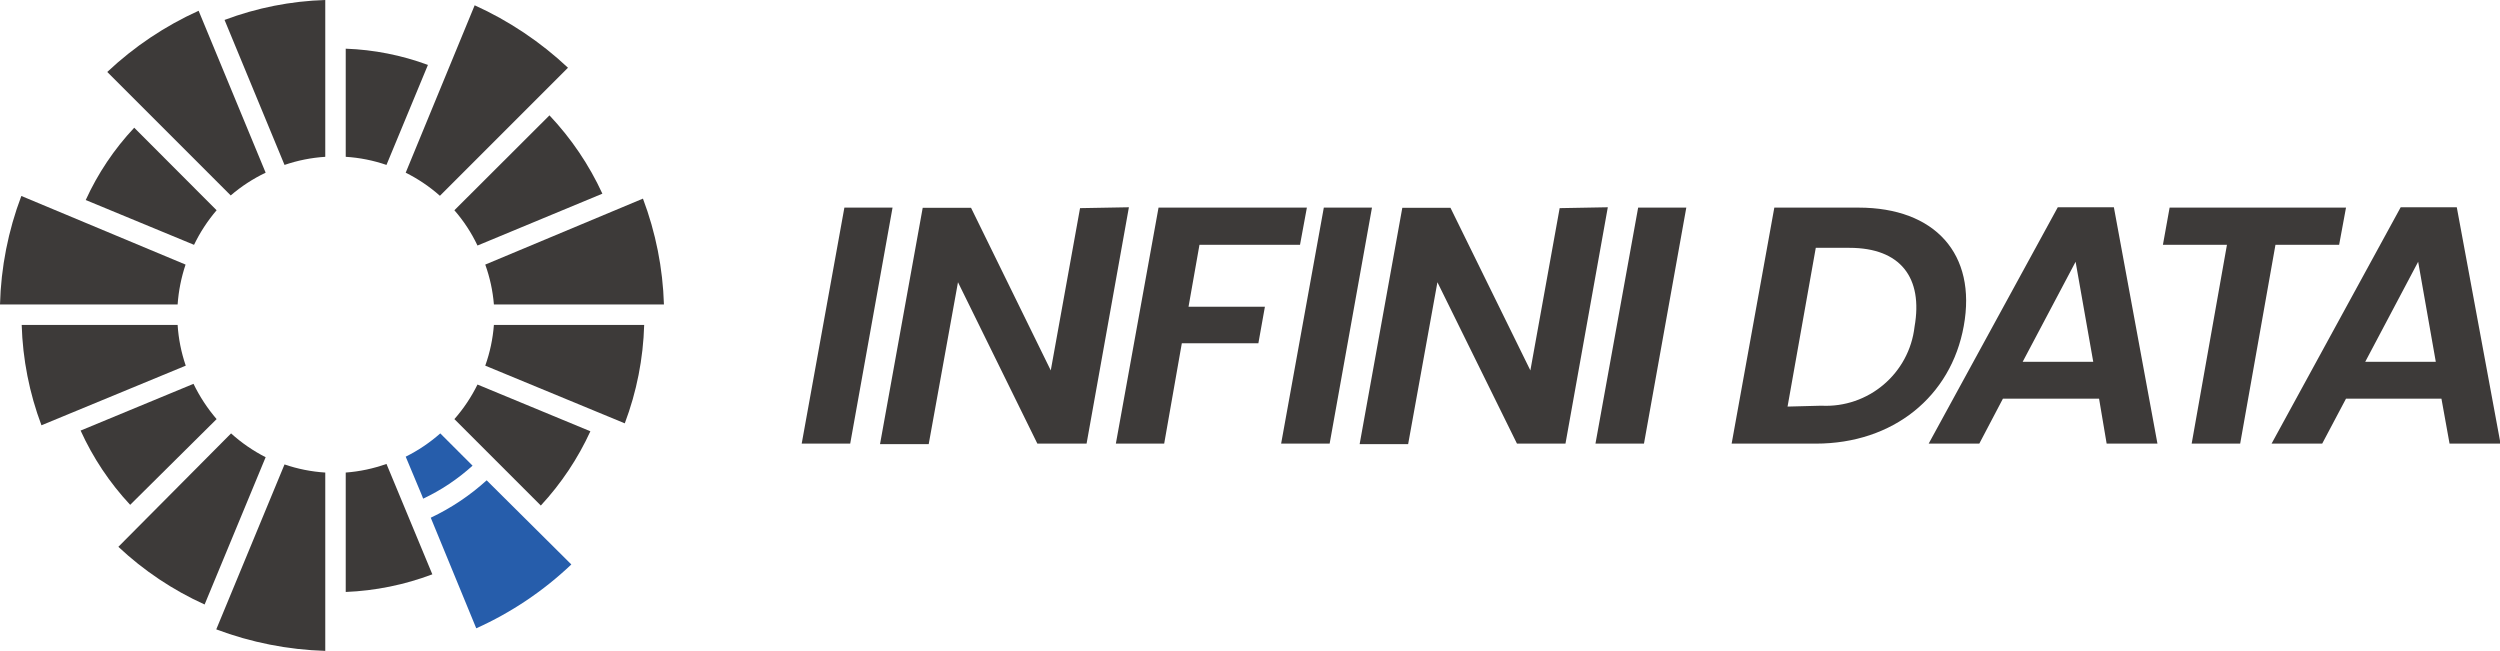
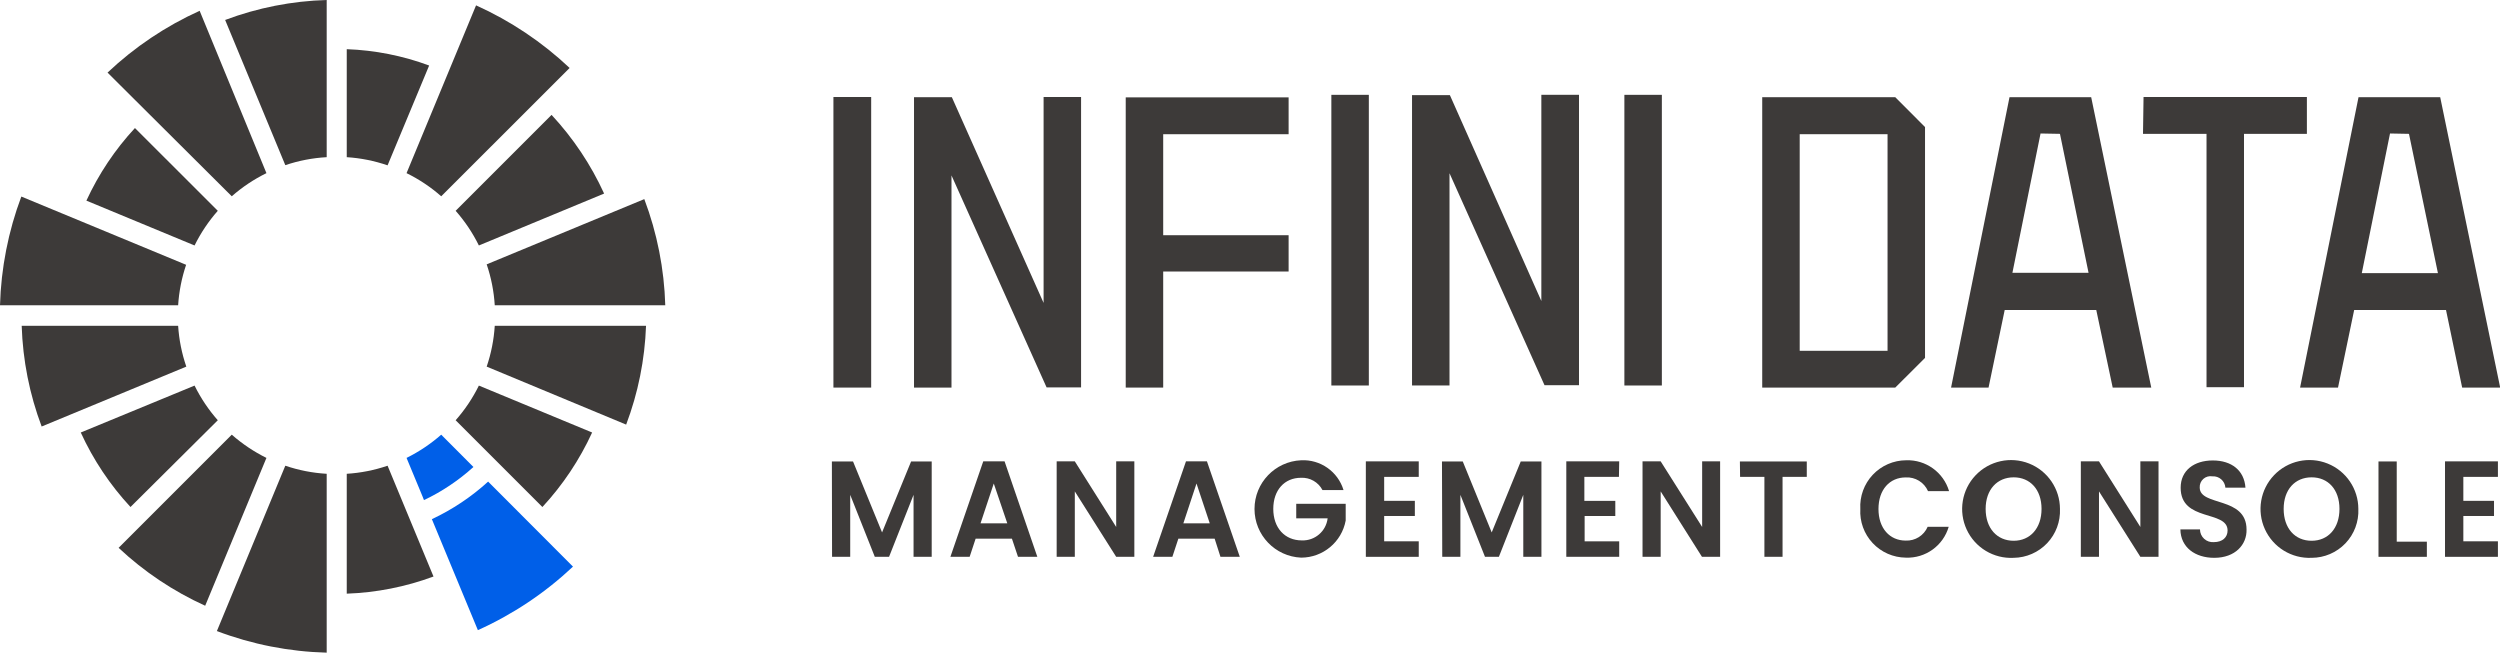
- <svg xmlns="http://www.w3.org/2000/svg" id="图层_1" data-name="图层 1" viewBox="0 0 141.73 36.9">
+ <svg xmlns="http://www.w3.org/2000/svg" id="图层_1" data-name="图层 1" viewBox="0 0 275.49 71.92">
  <defs>
-     <style>.cls-1{fill:#3d3a39;}.cls-2{fill:#265dab;}</style>
+     <style>.cls-1{fill:#3d3a39;}.cls-2{fill:#005fe8;}</style>
  </defs>
-   <path class="cls-1" d="M47.87,11.77H50.6L48.2,25.15H45.45Z" />
-   <path class="cls-1" d="M64,11.75l-2.4,13.4H58.81L54.31,16l-1.66,9.18H49.89l2.42-13.4h2.74L59.57,21l1.66-9.2Z" />
-   <path class="cls-1" d="M65.68,11.77h8.41l-.39,2.11H68l-.62,3.51h4.33l-.37,2.07H67l-1,5.69H63.26Z" />
-   <path class="cls-1" d="M75.05,11.77h2.73l-2.4,13.38H72.63Z" />
-   <path class="cls-1" d="M91.15,11.75l-2.4,13.4H86L81.49,16l-1.66,9.18H77.08l2.42-13.4h2.73L86.76,21l1.66-9.2Z" />
-   <path class="cls-1" d="M92.87,11.77H95.6L93.2,25.15H90.45Z" />
-   <path class="cls-1" d="M111.33,18.48c-.72,4-4,6.67-8.39,6.67H98.17l2.42-13.38h4.77C109.71,11.77,112.07,14.41,111.33,18.48ZM103.25,23a5.06,5.06,0,0,0,5.29-4.48c.49-2.78-.8-4.47-3.69-4.47h-1.91l-1.6,9Z" />
-   <path class="cls-1" d="M119,22.6h-5.45l-1.34,2.55h-2.87l7.32-13.4h3.18l2.47,13.4h-2.88Zm-1.33-7.76-3,5.67h4Z" />
-   <path class="cls-1" d="M123,11.77h10l-.39,2.11H129l-2,11.27h-2.75l2-11.27h-3.63Z" />
-   <path class="cls-1" d="M138.41,22.6H133l-1.35,2.55h-2.87l7.32-13.4h3.18l2.48,13.4h-2.89Zm-1.32-7.76-3,5.67h4Z" />
-   <path class="cls-2" d="M27.59,27.23a13,13,0,0,1-3.17,2.12L27,35.62A19.35,19.35,0,0,0,32.39,32Z" />
-   <path class="cls-2" d="M23,25.89l.92,2.2.07.18a11.42,11.42,0,0,0,2.8-1.87l-1.83-1.83A9,9,0,0,1,23,25.89Z" />
-   <path class="cls-1" d="M21.91,9.35l2.35-5.67a15,15,0,0,0-4.66-.92V8.89A8.77,8.77,0,0,1,21.91,9.35Z" />
-   <path class="cls-1" d="M12.28,11.92,7.61,7.24a15.2,15.2,0,0,0-2.75,4.1L11,13.88A9.06,9.06,0,0,1,12.28,11.92Z" />
-   <path class="cls-1" d="M15.06,9.79,11.26.61A19,19,0,0,0,6.08,4.08l7,7A8.94,8.94,0,0,1,15.06,9.79Z" />
-   <path class="cls-1" d="M18.44,8.89V0a17.79,17.79,0,0,0-5.71,1.13l3.4,8.22A8.85,8.85,0,0,1,18.44,8.89Z" />
-   <path class="cls-1" d="M28,17.26h9.64a18.61,18.61,0,0,0-1.19-6L27.51,15A8.77,8.77,0,0,1,28,17.26Z" />
-   <path class="cls-1" d="M24.94,11.1,32.2,3.84A19.45,19.45,0,0,0,26.91.3L23,9.79A8.94,8.94,0,0,1,24.94,11.1Z" />
-   <path class="cls-1" d="M25.76,11.92a8.71,8.71,0,0,1,1.31,2l7.08-2.94a16.52,16.52,0,0,0-3-4.44Z" />
-   <path class="cls-1" d="M10.07,18.42H1.23a17.61,17.61,0,0,0,1.12,5.69l8.18-3.38A8.85,8.85,0,0,1,10.07,18.42Z" />
-   <path class="cls-1" d="M16.13,26.33l-3.87,9.35a19.19,19.19,0,0,0,6.18,1.22V26.79A8.85,8.85,0,0,1,16.13,26.33Z" />
-   <path class="cls-1" d="M19.6,26.79v6.77a15.7,15.7,0,0,0,4.91-1l-2.6-6.26A8.77,8.77,0,0,1,19.6,26.79Z" />
-   <path class="cls-1" d="M25.76,23.76l4.9,4.9a16,16,0,0,0,2.81-4.21l-6.4-2.65A8.94,8.94,0,0,1,25.76,23.76Z" />
-   <path class="cls-1" d="M13.1,24.57,6.71,31a18,18,0,0,0,4.89,3.27l3.46-8.35A9,9,0,0,1,13.1,24.57Z" />
-   <path class="cls-1" d="M27.51,20.73,35.42,24a17.2,17.2,0,0,0,1.1-5.58H28A8.85,8.85,0,0,1,27.51,20.73Z" />
-   <path class="cls-1" d="M12.28,23.76a9.31,9.31,0,0,1-1.31-2l-6.4,2.65a15.65,15.65,0,0,0,2.81,4.21Z" />
-   <path class="cls-1" d="M10.52,15,1.21,11.11A18.74,18.74,0,0,0,0,17.26H10.07A9.12,9.12,0,0,1,10.52,15Z" />
+   <path class="cls-1" d="M91.84,38.66h0V14.75h0V10.69H96v4.06h0V38.66h0v4.05H91.84Z" />
+   <path class="cls-1" d="M104.85,42.71h-4.13v-32h4.17L115,33.38V10.69h4.13v32h-3.8L104.85,19.33Z" />
+   <path class="cls-1" d="M124.05,10.73H142v4.06H128.18V25.92H142v4H128.18V42.71h-4.13Z" />
+   <path class="cls-1" d="M146.71,38.42h0V14.51h0V10.45h4.13v4.06h0V38.42h0v4.06h-4.13Z" />
+   <path class="cls-1" d="M159.73,42.48H155.6v-32h4.17l10.08,22.69V10.45H174v32h-3.8L159.73,19.09Z" />
+   <path class="cls-1" d="M179,38.42h0V14.51h0V10.45h4.13v4.06h0V38.42h0v4.06H179Z" />
+   <path class="cls-1" d="M212.13,39.44l-3.28,3.27H194.19v-32h14.66L212.13,14Zm-13.81-.78H208V14.79h-9.68Z" />
+   <path class="cls-1" d="M232.81,42.71,231,34.16H220.91l-1.78,8.55H215l6.44-32h9l6.62,32Zm-7.95-28-3.1,15.35h8.39L227,14.75Z" />
+   <path class="cls-1" d="M236.21,10.69h18v4.06h-6.93V42.67h-4.13V14.75h-7Z" />
+   <path class="cls-1" d="M271.32,42.71l-1.78-8.55H259.42l-1.78,8.55h-4.18l6.44-32h9l6.61,32Zm-7.95-28L260.26,30.1h8.39l-3.19-15.35Z" />
+   <path class="cls-1" d="M91.67,50.85H94l3.2,7.82,3.2-7.82h2.27V61.36h-2V54.53l-2.7,6.83H96.4l-2.71-6.83v6.83h-2Z" />
+   <path class="cls-1" d="M111.51,59.36h-4l-.66,2h-2.12l3.62-10.52h2.35l3.61,10.52h-2.13Zm-2-6.08-1.46,4.39H111Z" />
+   <path class="cls-1" d="M125,50.84V61.36h-2l-4.56-7.21v7.21h-2V50.84h2L123,58.07V50.84Z" />
+   <path class="cls-1" d="M133.85,59.36h-4l-.66,2h-2.12l3.62-10.52H133l3.62,10.52h-2.13Zm-2-6.08-1.45,4.39h2.91Z" />
+   <path class="cls-1" d="M148.05,54h-2.32a2.53,2.53,0,0,0-2.37-1.35c-1.8,0-3.05,1.34-3.05,3.43s1.27,3.47,3.14,3.47a2.76,2.76,0,0,0,2.85-2.43h-3.46V55.52h5.45v1.84a5,5,0,0,1-4.91,4.09,5.37,5.37,0,0,1,0-10.73A4.64,4.64,0,0,1,148.05,54Z" />
+   <path class="cls-1" d="M156.34,52.55h-3.81v2.64h3.38v1.67h-3.38v2.79h3.81v1.71h-5.83V50.84h5.83Z" />
+   <path class="cls-1" d="M158.9,50.85h2.29l3.19,7.82,3.2-7.82h2.28V61.36h-2V54.53l-2.69,6.83h-1.53l-2.71-6.83v6.83h-2Z" />
+   <path class="cls-1" d="M178.4,52.55h-3.81v2.64H178v1.67h-3.38v2.79h3.81v1.71h-5.83V50.84h5.83Z" />
+   <path class="cls-1" d="M189.55,50.84V61.36h-2L183,54.15v7.21h-2V50.84h2l4.57,7.23V50.84Z" />
+   <path class="cls-1" d="M191.73,50.85h7.37v1.7h-2.67v8.81h-2V52.55h-2.68Z" />
+   <path class="cls-1" d="M210.05,50.72a4.76,4.76,0,0,1,4.73,3.4h-2.32A2.53,2.53,0,0,0,210,52.61c-1.76,0-3,1.34-3,3.48s1.25,3.48,3,3.48a2.51,2.51,0,0,0,2.42-1.52h2.32a4.73,4.73,0,0,1-4.73,3.4A5.07,5.07,0,0,1,205,56.09,5.08,5.08,0,0,1,210.05,50.72Z" />
+   <path class="cls-1" d="M221.9,61.47A5.39,5.39,0,1,1,227,56.08,5.17,5.17,0,0,1,221.9,61.47Zm0-1.88c1.81,0,3.07-1.37,3.07-3.51s-1.26-3.48-3.07-3.48-3.09,1.34-3.09,3.48S220.07,59.59,221.9,59.59Z" />
+   <path class="cls-1" d="M237.86,50.84V61.36h-2l-4.56-7.21v7.21h-2V50.84h2l4.56,7.23V50.84Z" />
+   <path class="cls-1" d="M244,61.47c-2.09,0-3.7-1.14-3.73-3.13h2.16a1.41,1.41,0,0,0,1.53,1.4c.95,0,1.51-.53,1.51-1.28,0-2.28-5.18-.91-5.17-4.72,0-1.89,1.47-3,3.54-3s3.47,1.1,3.6,3h-2.21a1.35,1.35,0,0,0-1.44-1.25,1.19,1.19,0,0,0-1.39,1.23c0,2.11,5.16.94,5.16,4.64C247.6,60,246.33,61.47,244,61.47Z" />
+   <path class="cls-1" d="M254.73,61.47a5.39,5.39,0,1,1,5.15-5.39A5.16,5.16,0,0,1,254.73,61.47Zm0-1.88c1.82,0,3.07-1.37,3.07-3.51s-1.25-3.48-3.07-3.48-3.08,1.34-3.08,3.48S252.9,59.59,254.73,59.59Z" />
+   <path class="cls-1" d="M264.11,50.85v8.84h3.32v1.67H262.1V50.85Z" />
+   <path class="cls-1" d="M275.26,52.55h-3.81v2.64h3.38v1.67h-3.38v2.79h3.81v1.71h-5.83V50.84h5.83Z" />
+   <path class="cls-2" d="M53.79,53.07a24.88,24.88,0,0,1-6.2,4.14l5.07,12.23a38.09,38.09,0,0,0,10.48-7Z" />
+   <path class="cls-2" d="M44.8,50.46l1.78,4.29.14.36a22.5,22.5,0,0,0,5.45-3.65L48.62,47.9A17.72,17.72,0,0,1,44.8,50.46Z" />
+   <path class="cls-1" d="M42.71,18.22l4.58-11a29.14,29.14,0,0,0-9.08-1.8V17.32A17.2,17.2,0,0,1,42.71,18.22Z" />
+   <path class="cls-1" d="M24,23.23l-9.13-9.12a30.6,30.6,0,0,0-5.35,8l11.92,4.94A17.36,17.36,0,0,1,24,23.23Z" />
+   <path class="cls-1" d="M29.36,19.08,22,1.19A37,37,0,0,0,11.85,8L25.54,21.63A17.32,17.32,0,0,1,29.36,19.08Z" />
+   <path class="cls-1" d="M36,17.32V0A34.59,34.59,0,0,0,24.81,2.2l6.63,16A17.28,17.28,0,0,1,36,17.32Z" />
+   <path class="cls-1" d="M54.52,33.64H73.31A36.08,36.08,0,0,0,71,21.94L53.63,29.13A17.27,17.27,0,0,1,54.52,33.64Z" />
+   <path class="cls-1" d="M48.62,21.63,62.77,7.49A37.4,37.4,0,0,0,52.46.59L44.8,19.08A17.32,17.32,0,0,1,48.62,21.63Z" />
+   <path class="cls-1" d="M50.21,23.23a17.36,17.36,0,0,1,2.56,3.82l13.8-5.72a32.62,32.62,0,0,0-5.79-8.67Z" />
+   <path class="cls-1" d="M19.63,35.9H2.39A34.62,34.62,0,0,0,4.59,47l15.94-6.6A17.28,17.28,0,0,1,19.63,35.9Z" />
+   <path class="cls-1" d="M31.44,51.32,23.9,69.54A36.79,36.79,0,0,0,36,71.92V52.21A17.27,17.27,0,0,1,31.44,51.32Z" />
+   <path class="cls-1" d="M38.21,52.21V65.42a30.66,30.66,0,0,0,9.56-1.89L42.71,51.32A17.19,17.19,0,0,1,38.21,52.21Z" />
+   <path class="cls-1" d="M50.21,46.31l9.56,9.56a31.26,31.26,0,0,0,5.48-8.21L52.77,42.49A17.36,17.36,0,0,1,50.21,46.31Z" />
+   <path class="cls-1" d="M25.54,47.9,13.07,60.37a35.26,35.26,0,0,0,9.54,6.38l6.75-16.29A17.72,17.72,0,0,1,25.54,47.9Z" />
+   <path class="cls-1" d="M53.63,40.4,69,46.79A34.23,34.23,0,0,0,71.19,35.9H54.52A17.27,17.27,0,0,1,53.63,40.4Z" />
+   <path class="cls-1" d="M24,46.31a17.36,17.36,0,0,1-2.56-3.82L8.9,47.66a31.09,31.09,0,0,0,5.48,8.21Z" />
+   <path class="cls-1" d="M20.51,29.18,2.35,21.66A37.14,37.14,0,0,0,0,33.64H19.63A17.38,17.38,0,0,1,20.51,29.18Z" />
</svg>
